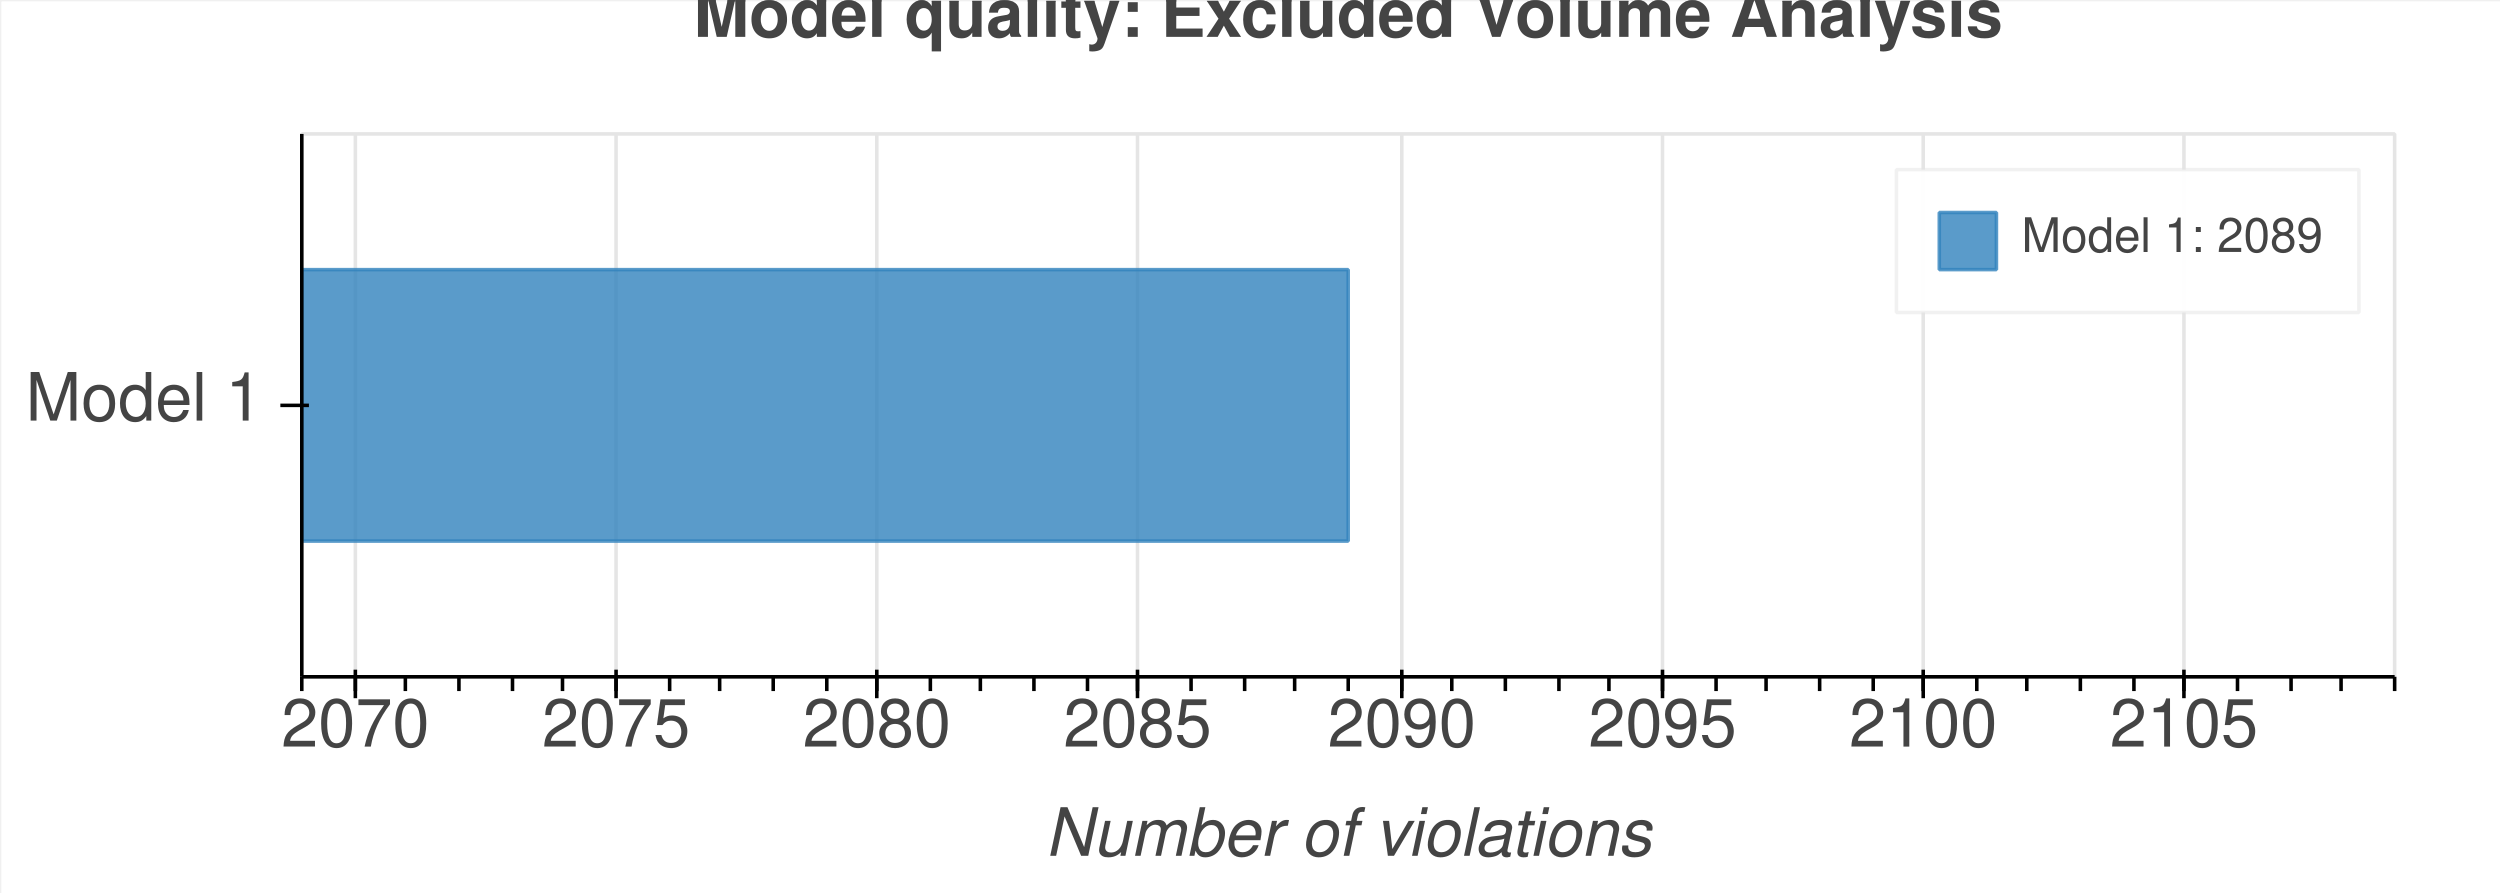
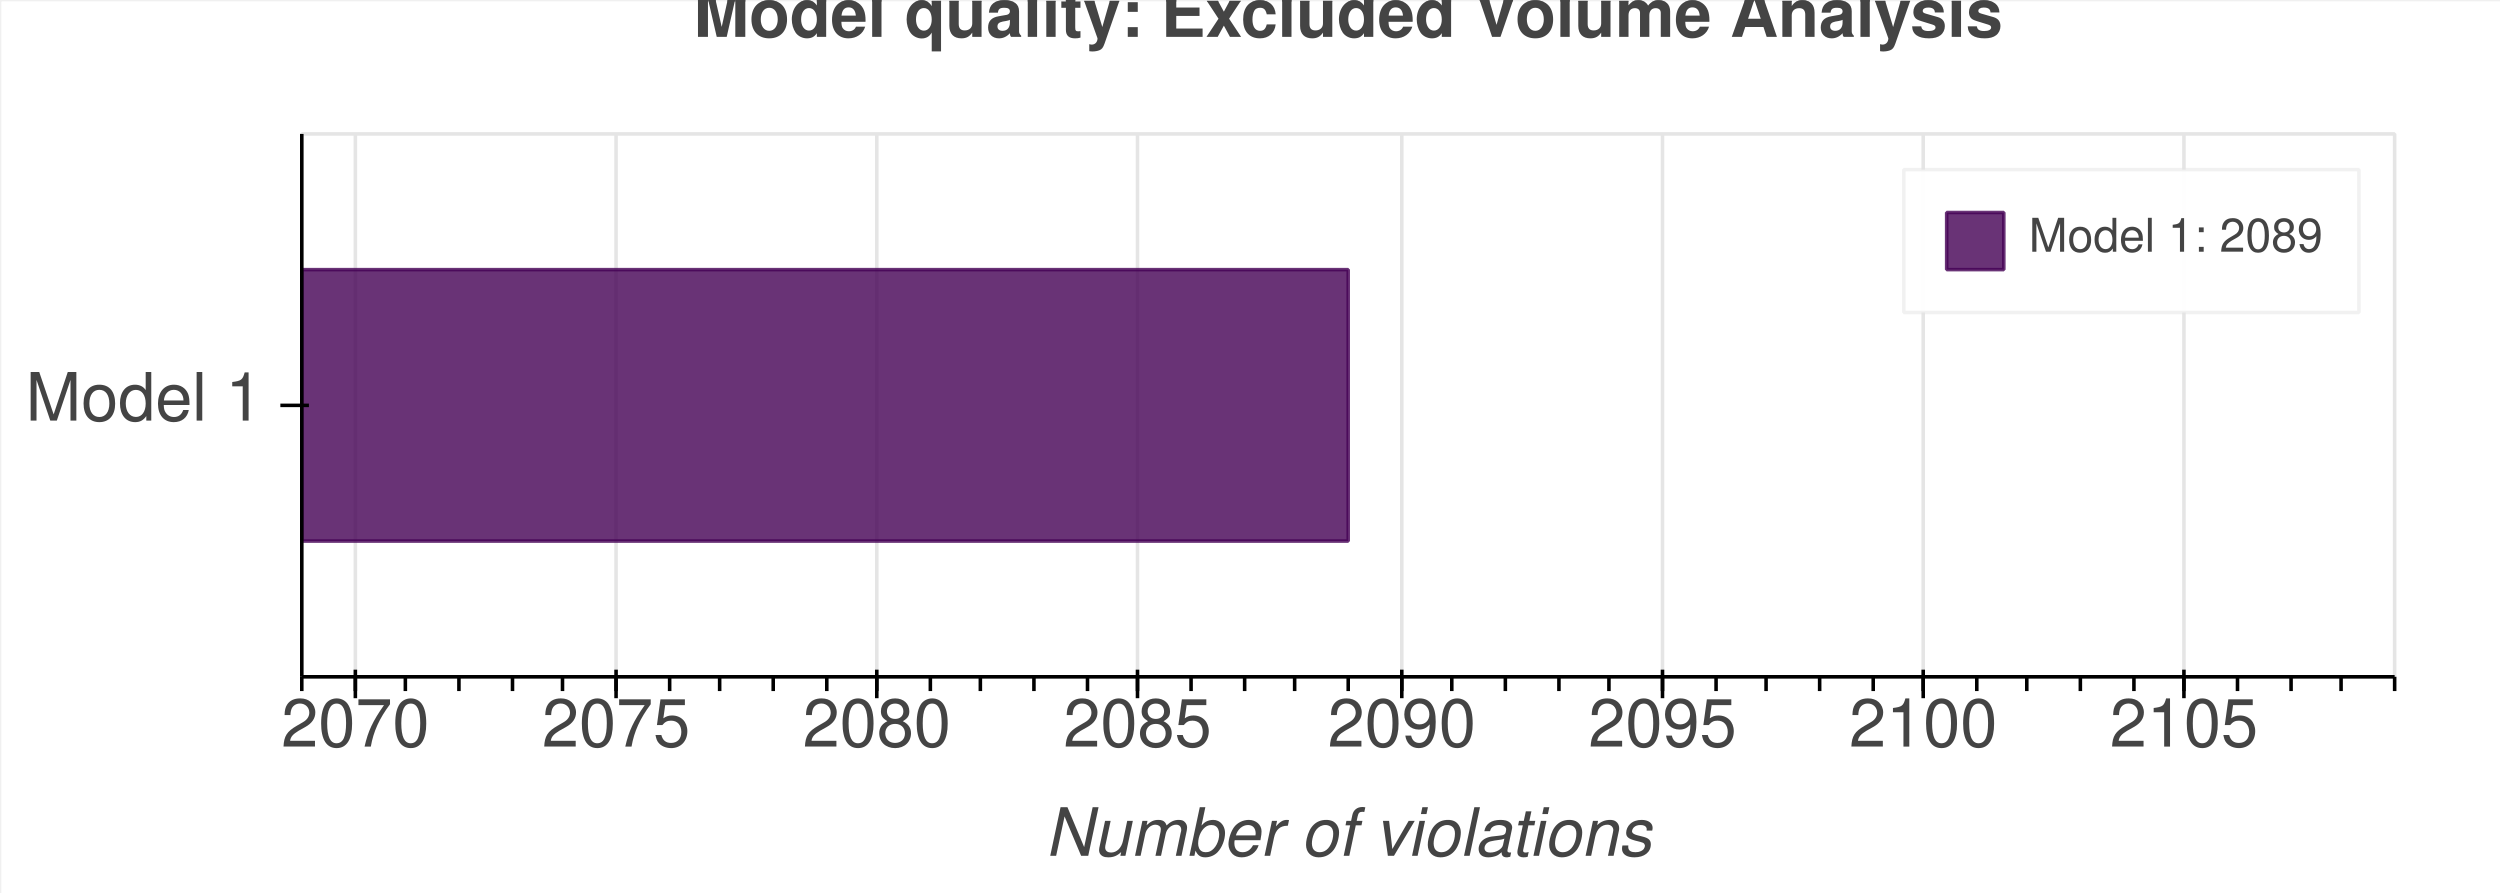
<svg xmlns="http://www.w3.org/2000/svg" version="1.1" width="700" height="250" style="width: 700px; height: 250px;">
  <defs>
-     <clipPath id="udsnVABRLzzH">
-       <path fill="none" stroke="none" d=" M 84 37 L 670 37 L 670 189 L 84 189 L 84 37 Z" />
-     </clipPath>
-     <clipPath id="TzpTxHQJafea">
-       <path fill="none" stroke="none" d=" M 84 37 L 670 37 L 670 189 L 84 189 L 84 37 Z" />
-     </clipPath>
-     <clipPath id="uoJNtCUdtToe">
-       <path fill="none" stroke="none" d=" M 84 37 L 670 37 L 670 189 L 84 189 L 84 37 Z" />
-     </clipPath>
-     <clipPath id="HmsvKxNsLScV">
-       <path fill="none" stroke="none" d=" M 84 37 L 670 37 L 670 189 L 84 189 L 84 37 Z" />
-     </clipPath>
-     <clipPath id="BxhzBOkoWdgE">
-       <path fill="none" stroke="none" d=" M 84 37 L 670 37 L 670 189 L 84 189 L 84 37 Z" />
-     </clipPath>
-     <clipPath id="DobTIByDNnro">
-       <path fill="none" stroke="none" d=" M 84 37 L 670 37 L 670 189 L 84 189 L 84 37 Z" />
-     </clipPath>
-     <clipPath id="WDEtboDNIBwv">
-       <path fill="none" stroke="none" d=" M 84 37 L 670 37 L 670 189 L 84 189 L 84 37 Z" />
-     </clipPath>
-     <clipPath id="qECqeEBMScix">
-       <path fill="none" stroke="none" d=" M 84 37 L 670 37 L 670 189 L 84 189 L 84 37 Z" />
-     </clipPath>
-     <clipPath id="ySZvNGowyisK">
-       <path fill="none" stroke="none" d=" M 84 37 L 670 37 L 670 189 L 84 189 L 84 37 Z" />
-     </clipPath>
-     <clipPath id="itRlphpRZQzE">
+     <clipPath id="XPPFrVyBiATy">
+       <path fill="none" stroke="none" d=" M 84 37 L 670 37 L 670 189 L 84 189 L 84 37 Z" />
+     </clipPath>
+     <clipPath id="bEZJeTPulfDh">
+       <path fill="none" stroke="none" d=" M 84 37 L 670 37 L 670 189 L 84 189 L 84 37 Z" />
+     </clipPath>
+     <clipPath id="dtprrEVpbQMu">
+       <path fill="none" stroke="none" d=" M 84 37 L 670 37 L 670 189 L 84 189 L 84 37 Z" />
+     </clipPath>
+     <clipPath id="MMmZyBHTzMaA">
+       <path fill="none" stroke="none" d=" M 84 37 L 670 37 L 670 189 L 84 189 L 84 37 Z" />
+     </clipPath>
+     <clipPath id="HAJJQMkxCNGS">
+       <path fill="none" stroke="none" d=" M 84 37 L 670 37 L 670 189 L 84 189 L 84 37 Z" />
+     </clipPath>
+     <clipPath id="MrvWKDBrWqwJ">
+       <path fill="none" stroke="none" d=" M 84 37 L 670 37 L 670 189 L 84 189 L 84 37 Z" />
+     </clipPath>
+     <clipPath id="XAxqosEdZhqE">
+       <path fill="none" stroke="none" d=" M 84 37 L 670 37 L 670 189 L 84 189 L 84 37 Z" />
+     </clipPath>
+     <clipPath id="pJmxTyRAAlgf">
+       <path fill="none" stroke="none" d=" M 84 37 L 670 37 L 670 189 L 84 189 L 84 37 Z" />
+     </clipPath>
+     <clipPath id="eZLhMdkkinVz">
+       <path fill="none" stroke="none" d=" M 84 37 L 670 37 L 670 189 L 84 189 L 84 37 Z" />
+     </clipPath>
+     <clipPath id="ZtTyhDTqXvki">
      <path fill="none" stroke="none" d=" M 84 37 L 670 37 L 670 189 L 84 189 L 84 37 Z" />
    </clipPath>
  </defs>
  <g>
    <g transform="scale(1,1) translate(0.5,0.5)">
      <rect fill="#FFFFFF" stroke="none" x="0" y="0" width="700" height="250" />
      <rect fill="#ffffff" stroke="none" x="0" y="0" width="700" height="250" />
      <rect fill="#FFFFFF" stroke="none" x="84" y="37" width="586" height="152" />
      <rect fill="#ffffff" stroke="none" x="84" y="37" width="586" height="152" />
      <g>
        <rect fill="none" stroke="#e5e5e5" x="84" y="37" width="586" height="152" stroke-linejoin="bevel" stroke-miterlimit="10" />
      </g>
-       <g clip-path="url(#udsnVABRLzzH)">
+       <g clip-path="url(#XPPFrVyBiATy)">
        <g>
          <g>
            <path fill="none" stroke="#e5e5e5" paint-order="fill stroke markers" d=" M 99 189 L 99 37" stroke-linejoin="bevel" stroke-miterlimit="10" />
            <path fill="none" stroke="#e5e5e5" paint-order="fill stroke markers" d=" M 172 189 L 172 37" stroke-linejoin="bevel" stroke-miterlimit="10" />
            <path fill="none" stroke="#e5e5e5" paint-order="fill stroke markers" d=" M 245 189 L 245 37" stroke-linejoin="bevel" stroke-miterlimit="10" />
            <path fill="none" stroke="#e5e5e5" paint-order="fill stroke markers" d=" M 318 189 L 318 37" stroke-linejoin="bevel" stroke-miterlimit="10" />
            <path fill="none" stroke="#e5e5e5" paint-order="fill stroke markers" d=" M 392 189 L 392 37" stroke-linejoin="bevel" stroke-miterlimit="10" />
            <path fill="none" stroke="#e5e5e5" paint-order="fill stroke markers" d=" M 465 189 L 465 37" stroke-linejoin="bevel" stroke-miterlimit="10" />
            <path fill="none" stroke="#e5e5e5" paint-order="fill stroke markers" d=" M 538 189 L 538 37" stroke-linejoin="bevel" stroke-miterlimit="10" />
            <path fill="none" stroke="#e5e5e5" paint-order="fill stroke markers" d=" M 611 189 L 611 37" stroke-linejoin="bevel" stroke-miterlimit="10" />
          </g>
        </g>
      </g>
-       <g clip-path="url(#TzpTxHQJafea)">
+       <g clip-path="url(#bEZJeTPulfDh)">
        <g>
          <g />
        </g>
      </g>
-       <g clip-path="url(#uoJNtCUdtToe)">
+       <g clip-path="url(#dtprrEVpbQMu)">
        <g>
          <g>
            <path fill="none" stroke="none" />
-             <path fill="#3182bd" stroke="none" paint-order="stroke fill markers" d=" M 84 75 L 377 75 L 377 151 L 84 151 L 84 75 Z" fill-opacity="0.8" />
-             <path fill="none" stroke="#3182bd" paint-order="fill stroke markers" d=" M 84 75 L 377 75 L 377 151 L 84 151 L 84 75 Z" stroke-linejoin="bevel" stroke-miterlimit="10" stroke-opacity="0.8" />
-           </g>
-         </g>
-       </g>
-       <g clip-path="url(#HmsvKxNsLScV)">
+             <path fill="#440154" stroke="none" paint-order="stroke fill markers" d=" M 84 75 L 377 75 L 377 151 L 84 151 L 84 75 Z" fill-opacity="0.8" />
+             <path fill="none" stroke="#440154" paint-order="fill stroke markers" d=" M 84 75 L 377 75 L 377 151 L 84 151 L 84 75 Z" stroke-linejoin="bevel" stroke-miterlimit="10" stroke-opacity="0.8" />
+           </g>
+         </g>
+       </g>
+       <g clip-path="url(#MMmZyBHTzMaA)">
        <g>
          <g />
          <g>
-             <path fill="#ffffff" stroke="#e5e5e5" paint-order="fill stroke markers" d=" M 530.5 47 L 660 47 L 660 87 L 530.5 87 L 530.5 47 Z" fill-opacity="0.95" stroke-linejoin="bevel" stroke-miterlimit="10" stroke-opacity="0.5" />
-             <text fill="#444444" stroke="none" font-family="helvetica" font-size="10pt" font-style="normal" font-weight="normal" text-decoration="normal" x="565.5" y="67" text-anchor="start" dominant-baseline="central">Model 1: 2089</text>
-             <rect fill="#3182bd" stroke="none" x="542.5" y="59" width="16" height="16" fill-opacity="0.8" />
-             <path fill="none" stroke="#3182bd" paint-order="fill stroke markers" d=" M 542.5 59 L 558.5 59 L 558.5 75 L 542.5 75 L 542.5 59 Z" stroke-linejoin="bevel" stroke-miterlimit="10" stroke-opacity="0.8" />
+             <path fill="#ffffff" stroke="#e5e5e5" paint-order="fill stroke markers" d=" M 532.567 47 L 660 47 L 660 87 L 532.567 87 L 532.567 47 Z" fill-opacity="0.95" stroke-linejoin="bevel" stroke-miterlimit="10" stroke-opacity="0.5" />
+             <text fill="#444444" stroke="none" font-family="helvetica" font-size="13px" font-style="normal" font-weight="normal" text-decoration="normal" x="567.567" y="67" text-anchor="start" dominant-baseline="central">Model 1: 2089</text>
+             <rect fill="#440154" stroke="none" x="544.567" y="59" width="16" height="16" fill-opacity="0.8" />
+             <path fill="none" stroke="#440154" paint-order="fill stroke markers" d=" M 544.567 59 L 560.567 59 L 560.567 75 L 544.567 75 L 544.567 59 Z" stroke-linejoin="bevel" stroke-miterlimit="10" stroke-opacity="0.8" />
          </g>
        </g>
      </g>
      <g>
        <g fill="#444444">
          <path fill="" stroke="none" d="" />
          <g transform="translate(377,5)">
            <path fill="none" stroke="none" />
            <text fill="" stroke="none" font-family="helvetica" font-size="14pt" font-style="normal" font-weight="bold" text-decoration="normal" x="0" y="0" text-anchor="middle" dominant-baseline="text-before-edge">Model quality: Excluded Volume Analysis</text>
          </g>
        </g>
      </g>
      <g />
      <g>
        <g fill="#444444">
          <path fill="none" stroke="black" paint-order="fill stroke markers" d=" M 84 189 L 670 189" stroke-linejoin="bevel" stroke-miterlimit="10" />
          <path fill="none" stroke="black" paint-order="fill stroke markers" d=" M 99 195 L 99 187" stroke-linejoin="bevel" stroke-miterlimit="10" />
          <path fill="none" stroke="black" paint-order="fill stroke markers" d=" M 172 195 L 172 187" stroke-linejoin="bevel" stroke-miterlimit="10" />
          <path fill="none" stroke="black" paint-order="fill stroke markers" d=" M 245 195 L 245 187" stroke-linejoin="bevel" stroke-miterlimit="10" />
          <path fill="none" stroke="black" paint-order="fill stroke markers" d=" M 318 195 L 318 187" stroke-linejoin="bevel" stroke-miterlimit="10" />
          <path fill="none" stroke="black" paint-order="fill stroke markers" d=" M 392 195 L 392 187" stroke-linejoin="bevel" stroke-miterlimit="10" />
          <path fill="none" stroke="black" paint-order="fill stroke markers" d=" M 465 195 L 465 187" stroke-linejoin="bevel" stroke-miterlimit="10" />
          <path fill="none" stroke="black" paint-order="fill stroke markers" d=" M 538 195 L 538 187" stroke-linejoin="bevel" stroke-miterlimit="10" />
          <path fill="none" stroke="black" paint-order="fill stroke markers" d=" M 611 195 L 611 187" stroke-linejoin="bevel" stroke-miterlimit="10" />
          <path fill="none" stroke="black" paint-order="fill stroke markers" d=" M 84 193 L 84 189" stroke-linejoin="bevel" stroke-miterlimit="10" />
          <path fill="none" stroke="black" paint-order="fill stroke markers" d=" M 99 193 L 99 189" stroke-linejoin="bevel" stroke-miterlimit="10" />
          <path fill="none" stroke="black" paint-order="fill stroke markers" d=" M 113 193 L 113 189" stroke-linejoin="bevel" stroke-miterlimit="10" />
          <path fill="none" stroke="black" paint-order="fill stroke markers" d=" M 128 193 L 128 189" stroke-linejoin="bevel" stroke-miterlimit="10" />
          <path fill="none" stroke="black" paint-order="fill stroke markers" d=" M 143 193 L 143 189" stroke-linejoin="bevel" stroke-miterlimit="10" />
          <path fill="none" stroke="black" paint-order="fill stroke markers" d=" M 157 193 L 157 189" stroke-linejoin="bevel" stroke-miterlimit="10" />
          <path fill="none" stroke="black" paint-order="fill stroke markers" d=" M 172 193 L 172 189" stroke-linejoin="bevel" stroke-miterlimit="10" />
          <path fill="none" stroke="black" paint-order="fill stroke markers" d=" M 187 193 L 187 189" stroke-linejoin="bevel" stroke-miterlimit="10" />
          <path fill="none" stroke="black" paint-order="fill stroke markers" d=" M 201 193 L 201 189" stroke-linejoin="bevel" stroke-miterlimit="10" />
          <path fill="none" stroke="black" paint-order="fill stroke markers" d=" M 216 193 L 216 189" stroke-linejoin="bevel" stroke-miterlimit="10" />
          <path fill="none" stroke="black" paint-order="fill stroke markers" d=" M 231 193 L 231 189" stroke-linejoin="bevel" stroke-miterlimit="10" />
          <path fill="none" stroke="black" paint-order="fill stroke markers" d=" M 245 193 L 245 189" stroke-linejoin="bevel" stroke-miterlimit="10" />
          <path fill="none" stroke="black" paint-order="fill stroke markers" d=" M 260 193 L 260 189" stroke-linejoin="bevel" stroke-miterlimit="10" />
          <path fill="none" stroke="black" paint-order="fill stroke markers" d=" M 274 193 L 274 189" stroke-linejoin="bevel" stroke-miterlimit="10" />
          <path fill="none" stroke="black" paint-order="fill stroke markers" d=" M 289 193 L 289 189" stroke-linejoin="bevel" stroke-miterlimit="10" />
          <path fill="none" stroke="black" paint-order="fill stroke markers" d=" M 304 193 L 304 189" stroke-linejoin="bevel" stroke-miterlimit="10" />
          <path fill="none" stroke="black" paint-order="fill stroke markers" d=" M 318 193 L 318 189" stroke-linejoin="bevel" stroke-miterlimit="10" />
          <path fill="none" stroke="black" paint-order="fill stroke markers" d=" M 333 193 L 333 189" stroke-linejoin="bevel" stroke-miterlimit="10" />
          <path fill="none" stroke="black" paint-order="fill stroke markers" d=" M 348 193 L 348 189" stroke-linejoin="bevel" stroke-miterlimit="10" />
          <path fill="none" stroke="black" paint-order="fill stroke markers" d=" M 362 193 L 362 189" stroke-linejoin="bevel" stroke-miterlimit="10" />
          <path fill="none" stroke="black" paint-order="fill stroke markers" d=" M 377 193 L 377 189" stroke-linejoin="bevel" stroke-miterlimit="10" />
          <path fill="none" stroke="black" paint-order="fill stroke markers" d=" M 392 193 L 392 189" stroke-linejoin="bevel" stroke-miterlimit="10" />
          <path fill="none" stroke="black" paint-order="fill stroke markers" d=" M 406 193 L 406 189" stroke-linejoin="bevel" stroke-miterlimit="10" />
          <path fill="none" stroke="black" paint-order="fill stroke markers" d=" M 421 193 L 421 189" stroke-linejoin="bevel" stroke-miterlimit="10" />
          <path fill="none" stroke="black" paint-order="fill stroke markers" d=" M 436 193 L 436 189" stroke-linejoin="bevel" stroke-miterlimit="10" />
          <path fill="none" stroke="black" paint-order="fill stroke markers" d=" M 450 193 L 450 189" stroke-linejoin="bevel" stroke-miterlimit="10" />
          <path fill="none" stroke="black" paint-order="fill stroke markers" d=" M 465 193 L 465 189" stroke-linejoin="bevel" stroke-miterlimit="10" />
          <path fill="none" stroke="black" paint-order="fill stroke markers" d=" M 480 193 L 480 189" stroke-linejoin="bevel" stroke-miterlimit="10" />
          <path fill="none" stroke="black" paint-order="fill stroke markers" d=" M 494 193 L 494 189" stroke-linejoin="bevel" stroke-miterlimit="10" />
          <path fill="none" stroke="black" paint-order="fill stroke markers" d=" M 509 193 L 509 189" stroke-linejoin="bevel" stroke-miterlimit="10" />
          <path fill="none" stroke="black" paint-order="fill stroke markers" d=" M 524 193 L 524 189" stroke-linejoin="bevel" stroke-miterlimit="10" />
          <path fill="none" stroke="black" paint-order="fill stroke markers" d=" M 538 193 L 538 189" stroke-linejoin="bevel" stroke-miterlimit="10" />
          <path fill="none" stroke="black" paint-order="fill stroke markers" d=" M 553 193 L 553 189" stroke-linejoin="bevel" stroke-miterlimit="10" />
          <path fill="none" stroke="black" paint-order="fill stroke markers" d=" M 567 193 L 567 189" stroke-linejoin="bevel" stroke-miterlimit="10" />
          <path fill="none" stroke="black" paint-order="fill stroke markers" d=" M 582 193 L 582 189" stroke-linejoin="bevel" stroke-miterlimit="10" />
          <path fill="none" stroke="black" paint-order="fill stroke markers" d=" M 597 193 L 597 189" stroke-linejoin="bevel" stroke-miterlimit="10" />
          <path fill="none" stroke="black" paint-order="fill stroke markers" d=" M 611 193 L 611 189" stroke-linejoin="bevel" stroke-miterlimit="10" />
          <path fill="none" stroke="black" paint-order="fill stroke markers" d=" M 626 193 L 626 189" stroke-linejoin="bevel" stroke-miterlimit="10" />
          <path fill="none" stroke="black" paint-order="fill stroke markers" d=" M 641 193 L 641 189" stroke-linejoin="bevel" stroke-miterlimit="10" />
          <path fill="none" stroke="black" paint-order="fill stroke markers" d=" M 655 193 L 655 189" stroke-linejoin="bevel" stroke-miterlimit="10" />
          <path fill="" stroke="black" paint-order="fill stroke markers" d=" M 670 193 L 670 189" stroke-linejoin="bevel" stroke-miterlimit="10" />
          <g transform="translate(99,200) rotate(0,0,0)">
            <text fill="" stroke="none" font-family="helvetica" font-size="14pt" font-style="normal" font-weight="normal" text-decoration="normal" x="0" y="0" text-anchor="middle" dominant-baseline="hanging">2070</text>
            <g transform="rotate(0,0,0) translate(-99,-200) translate(172,200) rotate(0,0,0)">
              <text fill="" stroke="none" font-family="helvetica" font-size="14pt" font-style="normal" font-weight="normal" text-decoration="normal" x="0" y="0" text-anchor="middle" dominant-baseline="hanging">2075</text>
              <g transform="rotate(0,0,0) translate(-172,-200) translate(245,200) rotate(0,0,0)">
                <text fill="" stroke="none" font-family="helvetica" font-size="14pt" font-style="normal" font-weight="normal" text-decoration="normal" x="0" y="0" text-anchor="middle" dominant-baseline="hanging">2080</text>
                <g transform="rotate(0,0,0) translate(-245,-200) translate(318,200) rotate(0,0,0)">
                  <text fill="" stroke="none" font-family="helvetica" font-size="14pt" font-style="normal" font-weight="normal" text-decoration="normal" x="0" y="0" text-anchor="middle" dominant-baseline="hanging">2085</text>
                  <g transform="rotate(0,0,0) translate(-318,-200) translate(392,200) rotate(0,0,0)">
                    <text fill="" stroke="none" font-family="helvetica" font-size="14pt" font-style="normal" font-weight="normal" text-decoration="normal" x="0" y="0" text-anchor="middle" dominant-baseline="hanging">2090</text>
                    <g transform="rotate(0,0,0) translate(-392,-200) translate(465,200) rotate(0,0,0)">
                      <text fill="" stroke="none" font-family="helvetica" font-size="14pt" font-style="normal" font-weight="normal" text-decoration="normal" x="0" y="0" text-anchor="middle" dominant-baseline="hanging">2095</text>
                      <g transform="rotate(0,0,0) translate(-465,-200) translate(538,200) rotate(0,0,0)">
                        <text fill="" stroke="none" font-family="helvetica" font-size="14pt" font-style="normal" font-weight="normal" text-decoration="normal" x="0" y="0" text-anchor="middle" dominant-baseline="hanging">2100</text>
                        <g transform="rotate(0,0,0) translate(-538,-200) translate(611,200) rotate(0,0,0)">
                          <text fill="" stroke="none" font-family="helvetica" font-size="14pt" font-style="normal" font-weight="normal" text-decoration="normal" x="0" y="0" text-anchor="middle" dominant-baseline="hanging">2105</text>
                          <g transform="rotate(0,0,0) translate(-611,-200) translate(377,227) rotate(0,0,0)">
                            <text fill="" stroke="none" font-family="helvetica" font-size="14pt" font-style="italic" font-weight="normal" text-decoration="normal" x="0" y="0" text-anchor="middle" dominant-baseline="hanging">Number of violations</text>
                            <g transform="rotate(0,0,0) translate(-377,-227)" />
                          </g>
                        </g>
                      </g>
                    </g>
                  </g>
                </g>
              </g>
            </g>
          </g>
        </g>
      </g>
      <g>
        <g fill="#444444">
          <path fill="none" stroke="black" paint-order="fill stroke markers" d=" M 84 189 L 84 37" stroke-linejoin="bevel" stroke-miterlimit="10" />
          <path fill="" stroke="black" paint-order="fill stroke markers" d=" M 78 113 L 86 113" stroke-linejoin="bevel" stroke-miterlimit="10" />
          <g transform="translate(73,113) rotate(0,0,0)">
            <text fill="" stroke="none" font-family="helvetica" font-size="14pt" font-style="normal" font-weight="normal" text-decoration="normal" x="0" y="0" text-anchor="end" dominant-baseline="central">Model 1</text>
            <g transform="rotate(0,0,0) translate(-73,-113)" />
          </g>
        </g>
      </g>
-       <g clip-path="url(#BxhzBOkoWdgE)">
+       <g clip-path="url(#HAJJQMkxCNGS)">
        <g />
      </g>
    </g>
    <g transform="scale(1,1) translate(0.5,0.5)">
      <rect fill="#FFFFFF" stroke="none" x="0" y="0" width="700" height="250" />
      <rect fill="#ffffff" stroke="none" x="0" y="0" width="700" height="250" />
      <rect fill="#FFFFFF" stroke="none" x="84" y="37" width="586" height="152" />
      <rect fill="#ffffff" stroke="none" x="84" y="37" width="586" height="152" />
      <g>
        <rect fill="none" stroke="#e5e5e5" x="84" y="37" width="586" height="152" stroke-linejoin="bevel" stroke-miterlimit="10" />
      </g>
-       <g clip-path="url(#DobTIByDNnro)">
+       <g clip-path="url(#MrvWKDBrWqwJ)">
        <g>
          <g>
            <path fill="none" stroke="#e5e5e5" paint-order="fill stroke markers" d=" M 99 189 L 99 37" stroke-linejoin="bevel" stroke-miterlimit="10" />
            <path fill="none" stroke="#e5e5e5" paint-order="fill stroke markers" d=" M 172 189 L 172 37" stroke-linejoin="bevel" stroke-miterlimit="10" />
            <path fill="none" stroke="#e5e5e5" paint-order="fill stroke markers" d=" M 245 189 L 245 37" stroke-linejoin="bevel" stroke-miterlimit="10" />
            <path fill="none" stroke="#e5e5e5" paint-order="fill stroke markers" d=" M 318 189 L 318 37" stroke-linejoin="bevel" stroke-miterlimit="10" />
            <path fill="none" stroke="#e5e5e5" paint-order="fill stroke markers" d=" M 392 189 L 392 37" stroke-linejoin="bevel" stroke-miterlimit="10" />
            <path fill="none" stroke="#e5e5e5" paint-order="fill stroke markers" d=" M 465 189 L 465 37" stroke-linejoin="bevel" stroke-miterlimit="10" />
            <path fill="none" stroke="#e5e5e5" paint-order="fill stroke markers" d=" M 538 189 L 538 37" stroke-linejoin="bevel" stroke-miterlimit="10" />
            <path fill="none" stroke="#e5e5e5" paint-order="fill stroke markers" d=" M 611 189 L 611 37" stroke-linejoin="bevel" stroke-miterlimit="10" />
          </g>
        </g>
      </g>
-       <g clip-path="url(#WDEtboDNIBwv)">
+       <g clip-path="url(#XAxqosEdZhqE)">
        <g>
          <g />
        </g>
      </g>
-       <g clip-path="url(#qECqeEBMScix)">
+       <g clip-path="url(#pJmxTyRAAlgf)">
        <g>
          <g>
            <path fill="none" stroke="none" />
-             <path fill="#3182bd" stroke="none" paint-order="stroke fill markers" d=" M 84 75 L 377 75 L 377 151 L 84 151 L 84 75 Z" fill-opacity="0.8" />
-             <path fill="none" stroke="#3182bd" paint-order="fill stroke markers" d=" M 84 75 L 377 75 L 377 151 L 84 151 L 84 75 Z" stroke-linejoin="bevel" stroke-miterlimit="10" stroke-opacity="0.8" />
-           </g>
-         </g>
-       </g>
-       <g clip-path="url(#ySZvNGowyisK)">
+             <path fill="#440154" stroke="none" paint-order="stroke fill markers" d=" M 84 75 L 377 75 L 377 151 L 84 151 L 84 75 Z" fill-opacity="0.8" />
+             <path fill="none" stroke="#440154" paint-order="fill stroke markers" d=" M 84 75 L 377 75 L 377 151 L 84 151 L 84 75 Z" stroke-linejoin="bevel" stroke-miterlimit="10" stroke-opacity="0.8" />
+           </g>
+         </g>
+       </g>
+       <g clip-path="url(#eZLhMdkkinVz)">
        <g>
          <g />
          <g>
-             <path fill="#ffffff" stroke="#e5e5e5" paint-order="fill stroke markers" d=" M 530.5 47 L 660 47 L 660 87 L 530.5 87 L 530.5 47 Z" fill-opacity="0.95" stroke-linejoin="bevel" stroke-miterlimit="10" stroke-opacity="0.5" />
-             <text fill="#444444" stroke="none" font-family="helvetica" font-size="10pt" font-style="normal" font-weight="normal" text-decoration="normal" x="565.5" y="67" text-anchor="start" dominant-baseline="central">Model 1: 2089</text>
-             <rect fill="#3182bd" stroke="none" x="542.5" y="59" width="16" height="16" fill-opacity="0.8" />
-             <path fill="none" stroke="#3182bd" paint-order="fill stroke markers" d=" M 542.5 59 L 558.5 59 L 558.5 75 L 542.5 75 L 542.5 59 Z" stroke-linejoin="bevel" stroke-miterlimit="10" stroke-opacity="0.8" />
+             <path fill="#ffffff" stroke="#e5e5e5" paint-order="fill stroke markers" d=" M 532.567 47 L 660 47 L 660 87 L 532.567 87 L 532.567 47 Z" fill-opacity="0.95" stroke-linejoin="bevel" stroke-miterlimit="10" stroke-opacity="0.5" />
+             <text fill="#444444" stroke="none" font-family="helvetica" font-size="13px" font-style="normal" font-weight="normal" text-decoration="normal" x="567.567" y="67" text-anchor="start" dominant-baseline="central">Model 1: 2089</text>
+             <rect fill="#440154" stroke="none" x="544.567" y="59" width="16" height="16" fill-opacity="0.8" />
+             <path fill="none" stroke="#440154" paint-order="fill stroke markers" d=" M 544.567 59 L 560.567 59 L 560.567 75 L 544.567 75 L 544.567 59 Z" stroke-linejoin="bevel" stroke-miterlimit="10" stroke-opacity="0.8" />
          </g>
        </g>
      </g>
      <g>
        <g fill="#444444">
          <path fill="" stroke="none" d="" />
          <g transform="translate(377,5)">
            <path fill="none" stroke="none" />
            <text fill="" stroke="none" font-family="helvetica" font-size="14pt" font-style="normal" font-weight="bold" text-decoration="normal" x="0" y="0" text-anchor="middle" dominant-baseline="text-before-edge">Model quality: Excluded Volume Analysis</text>
          </g>
        </g>
      </g>
      <g />
      <g>
        <g fill="#444444">
          <path fill="none" stroke="black" paint-order="fill stroke markers" d=" M 84 189 L 670 189" stroke-linejoin="bevel" stroke-miterlimit="10" />
          <path fill="none" stroke="black" paint-order="fill stroke markers" d=" M 99 195 L 99 187" stroke-linejoin="bevel" stroke-miterlimit="10" />
          <path fill="none" stroke="black" paint-order="fill stroke markers" d=" M 172 195 L 172 187" stroke-linejoin="bevel" stroke-miterlimit="10" />
          <path fill="none" stroke="black" paint-order="fill stroke markers" d=" M 245 195 L 245 187" stroke-linejoin="bevel" stroke-miterlimit="10" />
          <path fill="none" stroke="black" paint-order="fill stroke markers" d=" M 318 195 L 318 187" stroke-linejoin="bevel" stroke-miterlimit="10" />
          <path fill="none" stroke="black" paint-order="fill stroke markers" d=" M 392 195 L 392 187" stroke-linejoin="bevel" stroke-miterlimit="10" />
          <path fill="none" stroke="black" paint-order="fill stroke markers" d=" M 465 195 L 465 187" stroke-linejoin="bevel" stroke-miterlimit="10" />
          <path fill="none" stroke="black" paint-order="fill stroke markers" d=" M 538 195 L 538 187" stroke-linejoin="bevel" stroke-miterlimit="10" />
          <path fill="none" stroke="black" paint-order="fill stroke markers" d=" M 611 195 L 611 187" stroke-linejoin="bevel" stroke-miterlimit="10" />
          <path fill="none" stroke="black" paint-order="fill stroke markers" d=" M 84 193 L 84 189" stroke-linejoin="bevel" stroke-miterlimit="10" />
          <path fill="none" stroke="black" paint-order="fill stroke markers" d=" M 99 193 L 99 189" stroke-linejoin="bevel" stroke-miterlimit="10" />
          <path fill="none" stroke="black" paint-order="fill stroke markers" d=" M 113 193 L 113 189" stroke-linejoin="bevel" stroke-miterlimit="10" />
          <path fill="none" stroke="black" paint-order="fill stroke markers" d=" M 128 193 L 128 189" stroke-linejoin="bevel" stroke-miterlimit="10" />
          <path fill="none" stroke="black" paint-order="fill stroke markers" d=" M 143 193 L 143 189" stroke-linejoin="bevel" stroke-miterlimit="10" />
          <path fill="none" stroke="black" paint-order="fill stroke markers" d=" M 157 193 L 157 189" stroke-linejoin="bevel" stroke-miterlimit="10" />
          <path fill="none" stroke="black" paint-order="fill stroke markers" d=" M 172 193 L 172 189" stroke-linejoin="bevel" stroke-miterlimit="10" />
          <path fill="none" stroke="black" paint-order="fill stroke markers" d=" M 187 193 L 187 189" stroke-linejoin="bevel" stroke-miterlimit="10" />
          <path fill="none" stroke="black" paint-order="fill stroke markers" d=" M 201 193 L 201 189" stroke-linejoin="bevel" stroke-miterlimit="10" />
          <path fill="none" stroke="black" paint-order="fill stroke markers" d=" M 216 193 L 216 189" stroke-linejoin="bevel" stroke-miterlimit="10" />
          <path fill="none" stroke="black" paint-order="fill stroke markers" d=" M 231 193 L 231 189" stroke-linejoin="bevel" stroke-miterlimit="10" />
          <path fill="none" stroke="black" paint-order="fill stroke markers" d=" M 245 193 L 245 189" stroke-linejoin="bevel" stroke-miterlimit="10" />
          <path fill="none" stroke="black" paint-order="fill stroke markers" d=" M 260 193 L 260 189" stroke-linejoin="bevel" stroke-miterlimit="10" />
          <path fill="none" stroke="black" paint-order="fill stroke markers" d=" M 274 193 L 274 189" stroke-linejoin="bevel" stroke-miterlimit="10" />
          <path fill="none" stroke="black" paint-order="fill stroke markers" d=" M 289 193 L 289 189" stroke-linejoin="bevel" stroke-miterlimit="10" />
          <path fill="none" stroke="black" paint-order="fill stroke markers" d=" M 304 193 L 304 189" stroke-linejoin="bevel" stroke-miterlimit="10" />
          <path fill="none" stroke="black" paint-order="fill stroke markers" d=" M 318 193 L 318 189" stroke-linejoin="bevel" stroke-miterlimit="10" />
          <path fill="none" stroke="black" paint-order="fill stroke markers" d=" M 333 193 L 333 189" stroke-linejoin="bevel" stroke-miterlimit="10" />
          <path fill="none" stroke="black" paint-order="fill stroke markers" d=" M 348 193 L 348 189" stroke-linejoin="bevel" stroke-miterlimit="10" />
          <path fill="none" stroke="black" paint-order="fill stroke markers" d=" M 362 193 L 362 189" stroke-linejoin="bevel" stroke-miterlimit="10" />
          <path fill="none" stroke="black" paint-order="fill stroke markers" d=" M 377 193 L 377 189" stroke-linejoin="bevel" stroke-miterlimit="10" />
          <path fill="none" stroke="black" paint-order="fill stroke markers" d=" M 392 193 L 392 189" stroke-linejoin="bevel" stroke-miterlimit="10" />
          <path fill="none" stroke="black" paint-order="fill stroke markers" d=" M 406 193 L 406 189" stroke-linejoin="bevel" stroke-miterlimit="10" />
          <path fill="none" stroke="black" paint-order="fill stroke markers" d=" M 421 193 L 421 189" stroke-linejoin="bevel" stroke-miterlimit="10" />
          <path fill="none" stroke="black" paint-order="fill stroke markers" d=" M 436 193 L 436 189" stroke-linejoin="bevel" stroke-miterlimit="10" />
          <path fill="none" stroke="black" paint-order="fill stroke markers" d=" M 450 193 L 450 189" stroke-linejoin="bevel" stroke-miterlimit="10" />
          <path fill="none" stroke="black" paint-order="fill stroke markers" d=" M 465 193 L 465 189" stroke-linejoin="bevel" stroke-miterlimit="10" />
          <path fill="none" stroke="black" paint-order="fill stroke markers" d=" M 480 193 L 480 189" stroke-linejoin="bevel" stroke-miterlimit="10" />
          <path fill="none" stroke="black" paint-order="fill stroke markers" d=" M 494 193 L 494 189" stroke-linejoin="bevel" stroke-miterlimit="10" />
          <path fill="none" stroke="black" paint-order="fill stroke markers" d=" M 509 193 L 509 189" stroke-linejoin="bevel" stroke-miterlimit="10" />
          <path fill="none" stroke="black" paint-order="fill stroke markers" d=" M 524 193 L 524 189" stroke-linejoin="bevel" stroke-miterlimit="10" />
          <path fill="none" stroke="black" paint-order="fill stroke markers" d=" M 538 193 L 538 189" stroke-linejoin="bevel" stroke-miterlimit="10" />
          <path fill="none" stroke="black" paint-order="fill stroke markers" d=" M 553 193 L 553 189" stroke-linejoin="bevel" stroke-miterlimit="10" />
          <path fill="none" stroke="black" paint-order="fill stroke markers" d=" M 567 193 L 567 189" stroke-linejoin="bevel" stroke-miterlimit="10" />
          <path fill="none" stroke="black" paint-order="fill stroke markers" d=" M 582 193 L 582 189" stroke-linejoin="bevel" stroke-miterlimit="10" />
          <path fill="none" stroke="black" paint-order="fill stroke markers" d=" M 597 193 L 597 189" stroke-linejoin="bevel" stroke-miterlimit="10" />
          <path fill="none" stroke="black" paint-order="fill stroke markers" d=" M 611 193 L 611 189" stroke-linejoin="bevel" stroke-miterlimit="10" />
          <path fill="none" stroke="black" paint-order="fill stroke markers" d=" M 626 193 L 626 189" stroke-linejoin="bevel" stroke-miterlimit="10" />
          <path fill="none" stroke="black" paint-order="fill stroke markers" d=" M 641 193 L 641 189" stroke-linejoin="bevel" stroke-miterlimit="10" />
          <path fill="none" stroke="black" paint-order="fill stroke markers" d=" M 655 193 L 655 189" stroke-linejoin="bevel" stroke-miterlimit="10" />
          <path fill="" stroke="black" paint-order="fill stroke markers" d=" M 670 193 L 670 189" stroke-linejoin="bevel" stroke-miterlimit="10" />
          <g transform="translate(99,200) rotate(0,0,0)">
            <text fill="" stroke="none" font-family="helvetica" font-size="14pt" font-style="normal" font-weight="normal" text-decoration="normal" x="0" y="0" text-anchor="middle" dominant-baseline="hanging">2070</text>
            <g transform="rotate(0,0,0) translate(-99,-200) translate(172,200) rotate(0,0,0)">
              <text fill="" stroke="none" font-family="helvetica" font-size="14pt" font-style="normal" font-weight="normal" text-decoration="normal" x="0" y="0" text-anchor="middle" dominant-baseline="hanging">2075</text>
              <g transform="rotate(0,0,0) translate(-172,-200) translate(245,200) rotate(0,0,0)">
                <text fill="" stroke="none" font-family="helvetica" font-size="14pt" font-style="normal" font-weight="normal" text-decoration="normal" x="0" y="0" text-anchor="middle" dominant-baseline="hanging">2080</text>
                <g transform="rotate(0,0,0) translate(-245,-200) translate(318,200) rotate(0,0,0)">
                  <text fill="" stroke="none" font-family="helvetica" font-size="14pt" font-style="normal" font-weight="normal" text-decoration="normal" x="0" y="0" text-anchor="middle" dominant-baseline="hanging">2085</text>
                  <g transform="rotate(0,0,0) translate(-318,-200) translate(392,200) rotate(0,0,0)">
                    <text fill="" stroke="none" font-family="helvetica" font-size="14pt" font-style="normal" font-weight="normal" text-decoration="normal" x="0" y="0" text-anchor="middle" dominant-baseline="hanging">2090</text>
                    <g transform="rotate(0,0,0) translate(-392,-200) translate(465,200) rotate(0,0,0)">
                      <text fill="" stroke="none" font-family="helvetica" font-size="14pt" font-style="normal" font-weight="normal" text-decoration="normal" x="0" y="0" text-anchor="middle" dominant-baseline="hanging">2095</text>
                      <g transform="rotate(0,0,0) translate(-465,-200) translate(538,200) rotate(0,0,0)">
                        <text fill="" stroke="none" font-family="helvetica" font-size="14pt" font-style="normal" font-weight="normal" text-decoration="normal" x="0" y="0" text-anchor="middle" dominant-baseline="hanging">2100</text>
                        <g transform="rotate(0,0,0) translate(-538,-200) translate(611,200) rotate(0,0,0)">
                          <text fill="" stroke="none" font-family="helvetica" font-size="14pt" font-style="normal" font-weight="normal" text-decoration="normal" x="0" y="0" text-anchor="middle" dominant-baseline="hanging">2105</text>
                          <g transform="rotate(0,0,0) translate(-611,-200) translate(377,227) rotate(0,0,0)">
                            <text fill="" stroke="none" font-family="helvetica" font-size="14pt" font-style="italic" font-weight="normal" text-decoration="normal" x="0" y="0" text-anchor="middle" dominant-baseline="hanging">Number of violations</text>
                            <g transform="rotate(0,0,0) translate(-377,-227)" />
                          </g>
                        </g>
                      </g>
                    </g>
                  </g>
                </g>
              </g>
            </g>
          </g>
        </g>
      </g>
      <g>
        <g fill="#444444">
          <path fill="none" stroke="black" paint-order="fill stroke markers" d=" M 84 189 L 84 37" stroke-linejoin="bevel" stroke-miterlimit="10" />
          <path fill="" stroke="black" paint-order="fill stroke markers" d=" M 78 113 L 86 113" stroke-linejoin="bevel" stroke-miterlimit="10" />
          <g transform="translate(73,113) rotate(0,0,0)">
            <text fill="" stroke="none" font-family="helvetica" font-size="14pt" font-style="normal" font-weight="normal" text-decoration="normal" x="0" y="0" text-anchor="end" dominant-baseline="central">Model 1</text>
            <g transform="rotate(0,0,0) translate(-73,-113)" />
          </g>
        </g>
      </g>
-       <g clip-path="url(#itRlphpRZQzE)">
+       <g clip-path="url(#ZtTyhDTqXvki)">
        <g />
      </g>
    </g>
  </g>
</svg>
